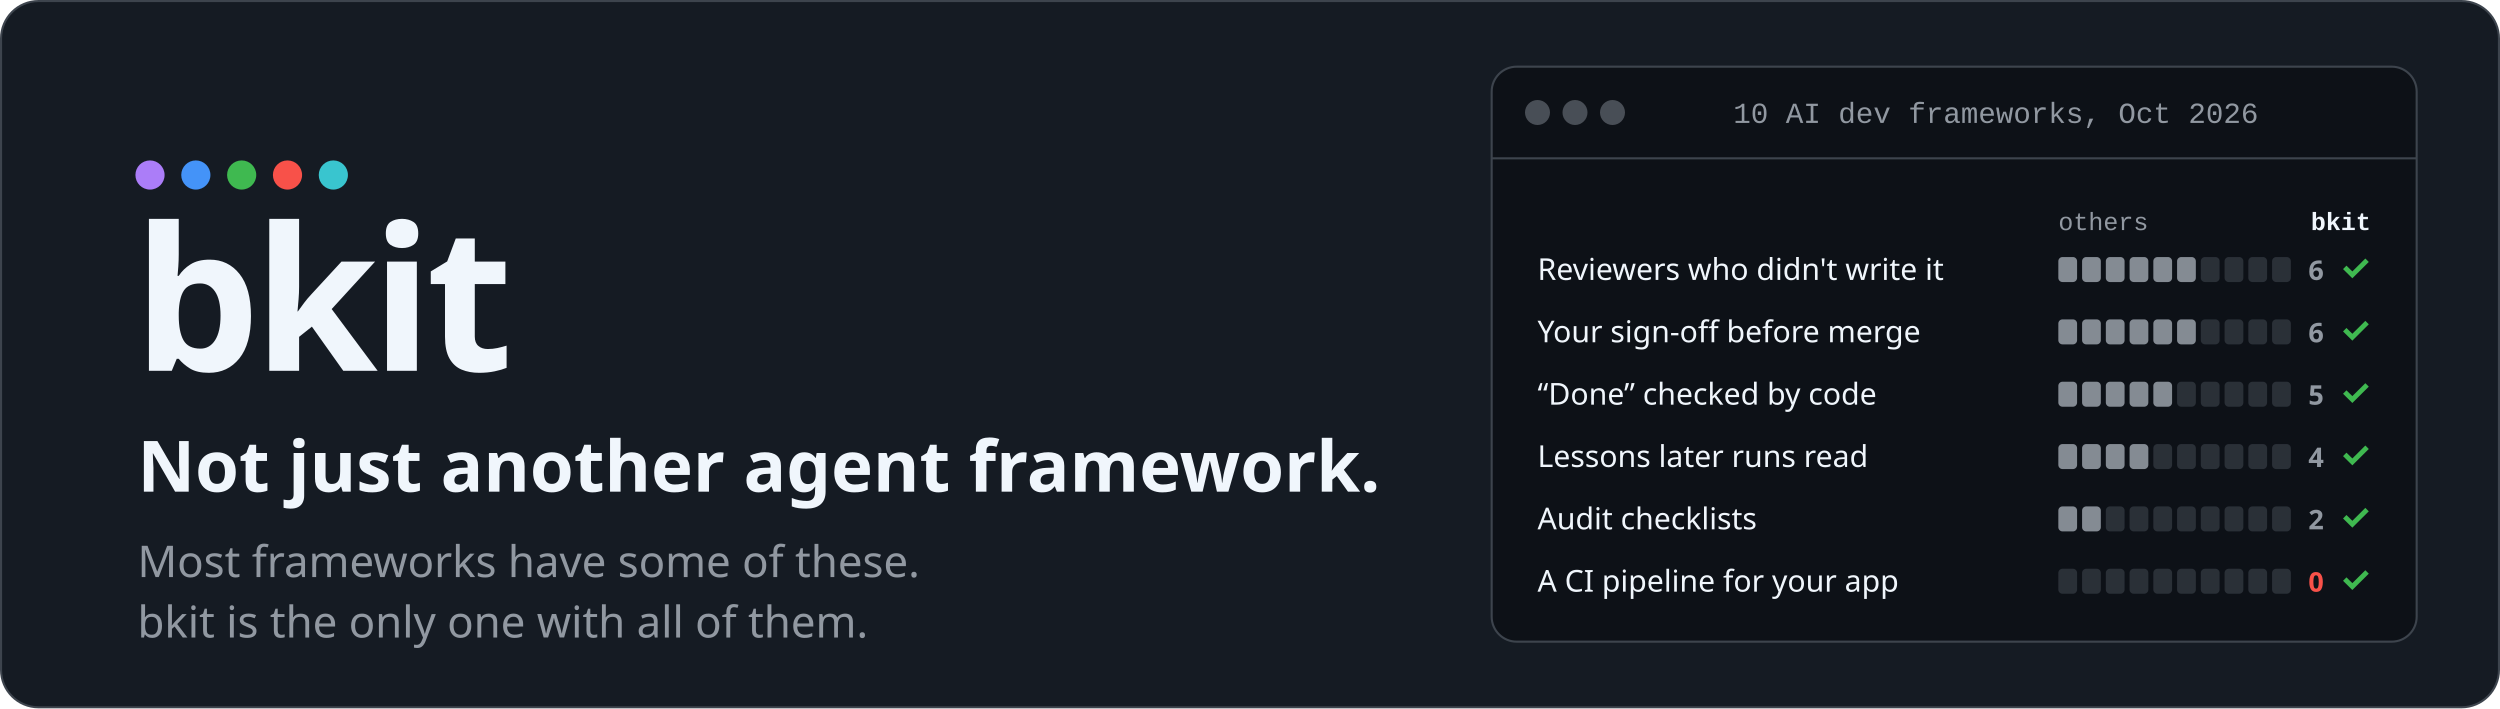
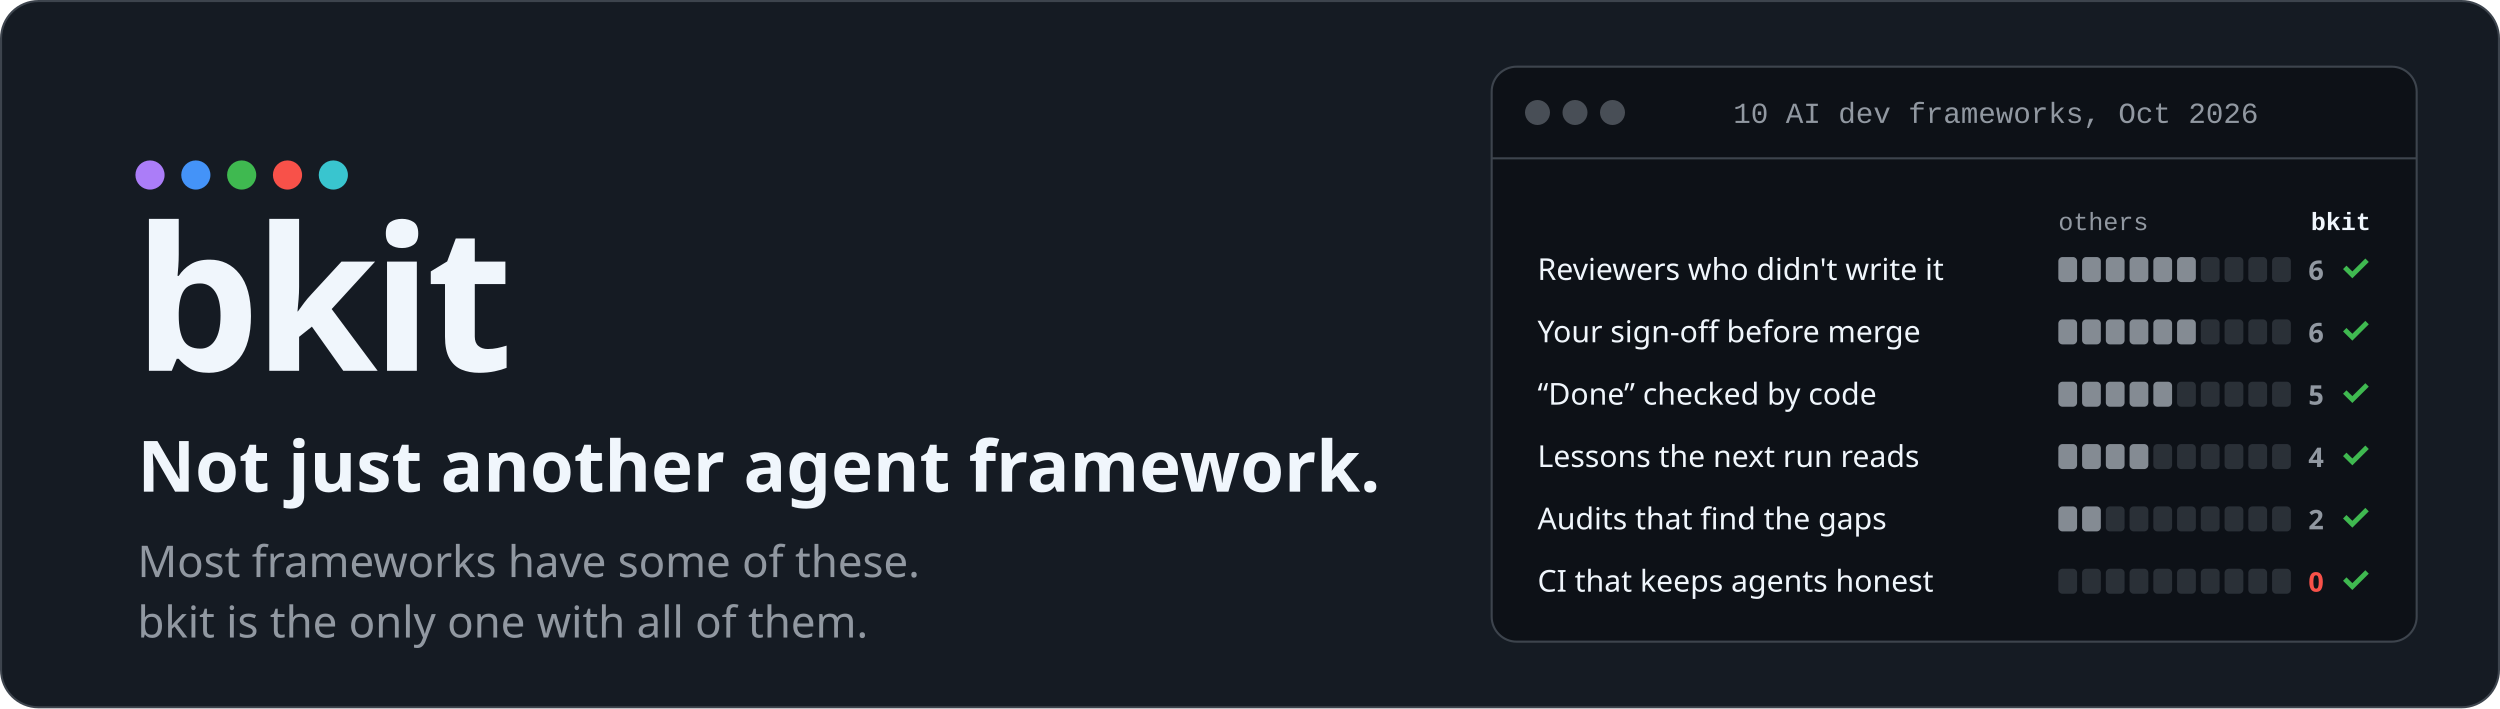
- <svg xmlns="http://www.w3.org/2000/svg" width="1200" height="340" viewBox="0 0 1200 340" role="img" aria-label="bkit — not just another agent framework. Most frameworks have some of these; bkit is the only one with all of them. Of 10 AI development frameworks compared in Oct 2026: Reviewers who didn't write it, 6 of 10; Your sign-off before merge, 6 of 10; “Done” checked by code, 5 of 10; Lessons later runs read, 4 of 10; Audit checklists, 2 of 10; A CI pipeline for your app, 0 of 10. bkit has every one.">
+ <svg xmlns="http://www.w3.org/2000/svg" width="1200" height="340" viewBox="0 0 1200 340" role="img" aria-label="bkit — not just another agent framework. Most frameworks have some of these; bkit is the only one with all of them. Of 10 AI development frameworks compared in Oct 2026: Reviewers who didn't write it, 6 of 10; Your sign-off before merge, 6 of 10; “Done” checked by code, 5 of 10; Lessons the next run reads, 4 of 10; Audits that find the gaps, 2 of 10; CI that keeps agents honest, 0 of 10. bkit has every one.">
  <rect x="0.5" y="0.5" width="1199" height="339" rx="18" fill="#151b23" stroke="#3d444d" />
  <circle cx="72" cy="84" r="7" fill="#ab7df8" />
  <circle cx="94" cy="84" r="7" fill="#4493f8" />
  <circle cx="116" cy="84" r="7" fill="#3fb950" />
  <circle cx="138" cy="84" r="7" fill="#f85149" />
  <circle cx="160" cy="84" r="7" fill="#39c5cf" />
  <text x="64" y="178" font-family="-apple-system, BlinkMacSystemFont, 'Segoe UI', 'Noto Sans', Helvetica, Arial, sans-serif" font-size="96" font-weight="800" fill="#f0f6fc" text-anchor="start" letter-spacing="-3">bkit</text>
  <text x="66" y="236" font-family="-apple-system, BlinkMacSystemFont, 'Segoe UI', 'Noto Sans', Helvetica, Arial, sans-serif" font-size="34" font-weight="700" fill="#f0f6fc" text-anchor="start">Not just another agent framework.</text>
  <text x="66" y="277" font-family="-apple-system, BlinkMacSystemFont, 'Segoe UI', 'Noto Sans', Helvetica, Arial, sans-serif" font-size="21" font-weight="400" fill="#9198a1" text-anchor="start">Most frameworks have some of these.</text>
  <text x="66" y="306" font-family="-apple-system, BlinkMacSystemFont, 'Segoe UI', 'Noto Sans', Helvetica, Arial, sans-serif" font-size="21" font-weight="400" fill="#9198a1" text-anchor="start">bkit is the only one with all of them.</text>
  <rect x="716" y="32" width="444" height="276" rx="12" fill="#0d1117" stroke="#3d444d" />
  <circle cx="738" cy="54" r="6" fill="#9198a1" opacity="0.45" />
  <circle cx="756" cy="54" r="6" fill="#9198a1" opacity="0.45" />
  <circle cx="774" cy="54" r="6" fill="#9198a1" opacity="0.45" />
  <text x="958" y="59" font-family="ui-monospace, SFMono-Regular, 'SF Mono', Menlo, Consolas, 'Liberation Mono', monospace" font-size="14" font-weight="400" fill="#9198a1" text-anchor="middle">10 AI dev frameworks, Oct 2026</text>
  <line x1="716" y1="76" x2="1160" y2="76" stroke="#3d444d" />
  <text x="988" y="110.44" font-family="ui-monospace, SFMono-Regular, 'SF Mono', Menlo, Consolas, 'Liberation Mono', monospace" font-size="12" font-weight="400" fill="#9198a1" text-anchor="start">others</text>
  <text x="1138" y="110.44" font-family="ui-monospace, SFMono-Regular, 'SF Mono', Menlo, Consolas, 'Liberation Mono', monospace" font-size="12" font-weight="700" fill="#f0f6fc" text-anchor="end">bkit</text>
  <text x="738" y="134.379" font-family="-apple-system, BlinkMacSystemFont, 'Segoe UI', 'Noto Sans', Helvetica, Arial, sans-serif" font-size="14.5" font-weight="400" fill="#f0f6fc" text-anchor="start">Reviewers who didn't write it</text>
  <rect x="988" y="123.379" width="9" height="12" rx="2" fill="#9198a1" opacity="0.9" />
  <rect x="999.4" y="123.379" width="9" height="12" rx="2" fill="#9198a1" opacity="0.9" />
  <rect x="1010.8" y="123.379" width="9" height="12" rx="2" fill="#9198a1" opacity="0.9" />
  <rect x="1022.2" y="123.379" width="9" height="12" rx="2" fill="#9198a1" opacity="0.9" />
  <rect x="1033.6" y="123.379" width="9" height="12" rx="2" fill="#9198a1" opacity="0.9" />
  <rect x="1045" y="123.379" width="9" height="12" rx="2" fill="#9198a1" opacity="0.9" />
  <rect x="1056.4" y="123.379" width="9" height="12" rx="2" fill="#3d444d" opacity="0.6" />
  <rect x="1067.8" y="123.379" width="9" height="12" rx="2" fill="#3d444d" opacity="0.6" />
  <rect x="1079.2" y="123.379" width="9" height="12" rx="2" fill="#3d444d" opacity="0.6" />
  <rect x="1090.6" y="123.379" width="9" height="12" rx="2" fill="#3d444d" opacity="0.6" />
  <text x="1108" y="134.379" font-family="-apple-system, BlinkMacSystemFont, 'Segoe UI', 'Noto Sans', Helvetica, Arial, sans-serif" font-size="13" font-weight="600" fill="#9198a1" text-anchor="start">6</text>
  <text x="1138" y="134.379" font-family="-apple-system, BlinkMacSystemFont, 'Segoe UI', 'Noto Sans', Helvetica, Arial, sans-serif" font-size="17" font-weight="700" fill="#3fb950" text-anchor="end">✓</text>
  <text x="738" y="164.303" font-family="-apple-system, BlinkMacSystemFont, 'Segoe UI', 'Noto Sans', Helvetica, Arial, sans-serif" font-size="14.5" font-weight="400" fill="#f0f6fc" text-anchor="start">Your sign-off before merge</text>
  <rect x="988" y="153.303" width="9" height="12" rx="2" fill="#9198a1" opacity="0.9" />
  <rect x="999.4" y="153.303" width="9" height="12" rx="2" fill="#9198a1" opacity="0.9" />
  <rect x="1010.8" y="153.303" width="9" height="12" rx="2" fill="#9198a1" opacity="0.9" />
  <rect x="1022.2" y="153.303" width="9" height="12" rx="2" fill="#9198a1" opacity="0.9" />
  <rect x="1033.6" y="153.303" width="9" height="12" rx="2" fill="#9198a1" opacity="0.9" />
  <rect x="1045" y="153.303" width="9" height="12" rx="2" fill="#9198a1" opacity="0.9" />
  <rect x="1056.4" y="153.303" width="9" height="12" rx="2" fill="#3d444d" opacity="0.6" />
  <rect x="1067.8" y="153.303" width="9" height="12" rx="2" fill="#3d444d" opacity="0.6" />
  <rect x="1079.2" y="153.303" width="9" height="12" rx="2" fill="#3d444d" opacity="0.6" />
  <rect x="1090.6" y="153.303" width="9" height="12" rx="2" fill="#3d444d" opacity="0.6" />
  <text x="1108" y="164.303" font-family="-apple-system, BlinkMacSystemFont, 'Segoe UI', 'Noto Sans', Helvetica, Arial, sans-serif" font-size="13" font-weight="600" fill="#9198a1" text-anchor="start">6</text>
  <text x="1138" y="164.303" font-family="-apple-system, BlinkMacSystemFont, 'Segoe UI', 'Noto Sans', Helvetica, Arial, sans-serif" font-size="17" font-weight="700" fill="#3fb950" text-anchor="end">✓</text>
  <text x="738" y="194.228" font-family="-apple-system, BlinkMacSystemFont, 'Segoe UI', 'Noto Sans', Helvetica, Arial, sans-serif" font-size="14.5" font-weight="400" fill="#f0f6fc" text-anchor="start">“Done” checked by code</text>
  <rect x="988" y="183.228" width="9" height="12" rx="2" fill="#9198a1" opacity="0.9" />
  <rect x="999.4" y="183.228" width="9" height="12" rx="2" fill="#9198a1" opacity="0.9" />
  <rect x="1010.8" y="183.228" width="9" height="12" rx="2" fill="#9198a1" opacity="0.9" />
  <rect x="1022.2" y="183.228" width="9" height="12" rx="2" fill="#9198a1" opacity="0.9" />
  <rect x="1033.6" y="183.228" width="9" height="12" rx="2" fill="#9198a1" opacity="0.9" />
  <rect x="1045" y="183.228" width="9" height="12" rx="2" fill="#3d444d" opacity="0.6" />
  <rect x="1056.4" y="183.228" width="9" height="12" rx="2" fill="#3d444d" opacity="0.6" />
  <rect x="1067.8" y="183.228" width="9" height="12" rx="2" fill="#3d444d" opacity="0.6" />
  <rect x="1079.2" y="183.228" width="9" height="12" rx="2" fill="#3d444d" opacity="0.6" />
  <rect x="1090.6" y="183.228" width="9" height="12" rx="2" fill="#3d444d" opacity="0.6" />
  <text x="1108" y="194.228" font-family="-apple-system, BlinkMacSystemFont, 'Segoe UI', 'Noto Sans', Helvetica, Arial, sans-serif" font-size="13" font-weight="600" fill="#9198a1" text-anchor="start">5</text>
  <text x="1138" y="194.228" font-family="-apple-system, BlinkMacSystemFont, 'Segoe UI', 'Noto Sans', Helvetica, Arial, sans-serif" font-size="17" font-weight="700" fill="#3fb950" text-anchor="end">✓</text>
-   <text x="738" y="224.152" font-family="-apple-system, BlinkMacSystemFont, 'Segoe UI', 'Noto Sans', Helvetica, Arial, sans-serif" font-size="14.5" font-weight="400" fill="#f0f6fc" text-anchor="start">Lessons later runs read</text>
+   <text x="738" y="224.152" font-family="-apple-system, BlinkMacSystemFont, 'Segoe UI', 'Noto Sans', Helvetica, Arial, sans-serif" font-size="14.5" font-weight="400" fill="#f0f6fc" text-anchor="start">Lessons the next run reads</text>
  <rect x="988" y="213.152" width="9" height="12" rx="2" fill="#9198a1" opacity="0.9" />
  <rect x="999.4" y="213.152" width="9" height="12" rx="2" fill="#9198a1" opacity="0.9" />
  <rect x="1010.8" y="213.152" width="9" height="12" rx="2" fill="#9198a1" opacity="0.9" />
  <rect x="1022.2" y="213.152" width="9" height="12" rx="2" fill="#9198a1" opacity="0.9" />
  <rect x="1033.6" y="213.152" width="9" height="12" rx="2" fill="#3d444d" opacity="0.6" />
  <rect x="1045" y="213.152" width="9" height="12" rx="2" fill="#3d444d" opacity="0.6" />
  <rect x="1056.4" y="213.152" width="9" height="12" rx="2" fill="#3d444d" opacity="0.6" />
  <rect x="1067.8" y="213.152" width="9" height="12" rx="2" fill="#3d444d" opacity="0.6" />
  <rect x="1079.2" y="213.152" width="9" height="12" rx="2" fill="#3d444d" opacity="0.6" />
  <rect x="1090.6" y="213.152" width="9" height="12" rx="2" fill="#3d444d" opacity="0.6" />
  <text x="1108" y="224.152" font-family="-apple-system, BlinkMacSystemFont, 'Segoe UI', 'Noto Sans', Helvetica, Arial, sans-serif" font-size="13" font-weight="600" fill="#9198a1" text-anchor="start">4</text>
  <text x="1138" y="224.152" font-family="-apple-system, BlinkMacSystemFont, 'Segoe UI', 'Noto Sans', Helvetica, Arial, sans-serif" font-size="17" font-weight="700" fill="#3fb950" text-anchor="end">✓</text>
-   <text x="738" y="254.076" font-family="-apple-system, BlinkMacSystemFont, 'Segoe UI', 'Noto Sans', Helvetica, Arial, sans-serif" font-size="14.5" font-weight="400" fill="#f0f6fc" text-anchor="start">Audit checklists</text>
+   <text x="738" y="254.076" font-family="-apple-system, BlinkMacSystemFont, 'Segoe UI', 'Noto Sans', Helvetica, Arial, sans-serif" font-size="14.5" font-weight="400" fill="#f0f6fc" text-anchor="start">Audits that find the gaps</text>
  <rect x="988" y="243.076" width="9" height="12" rx="2" fill="#9198a1" opacity="0.9" />
  <rect x="999.4" y="243.076" width="9" height="12" rx="2" fill="#9198a1" opacity="0.9" />
  <rect x="1010.8" y="243.076" width="9" height="12" rx="2" fill="#3d444d" opacity="0.6" />
  <rect x="1022.2" y="243.076" width="9" height="12" rx="2" fill="#3d444d" opacity="0.6" />
  <rect x="1033.6" y="243.076" width="9" height="12" rx="2" fill="#3d444d" opacity="0.6" />
  <rect x="1045" y="243.076" width="9" height="12" rx="2" fill="#3d444d" opacity="0.6" />
  <rect x="1056.4" y="243.076" width="9" height="12" rx="2" fill="#3d444d" opacity="0.6" />
  <rect x="1067.8" y="243.076" width="9" height="12" rx="2" fill="#3d444d" opacity="0.6" />
  <rect x="1079.2" y="243.076" width="9" height="12" rx="2" fill="#3d444d" opacity="0.6" />
  <rect x="1090.6" y="243.076" width="9" height="12" rx="2" fill="#3d444d" opacity="0.6" />
  <text x="1108" y="254.076" font-family="-apple-system, BlinkMacSystemFont, 'Segoe UI', 'Noto Sans', Helvetica, Arial, sans-serif" font-size="13" font-weight="600" fill="#9198a1" text-anchor="start">2</text>
  <text x="1138" y="254.076" font-family="-apple-system, BlinkMacSystemFont, 'Segoe UI', 'Noto Sans', Helvetica, Arial, sans-serif" font-size="17" font-weight="700" fill="#3fb950" text-anchor="end">✓</text>
-   <text x="738" y="284" font-family="-apple-system, BlinkMacSystemFont, 'Segoe UI', 'Noto Sans', Helvetica, Arial, sans-serif" font-size="14.5" font-weight="400" fill="#f0f6fc" text-anchor="start">A CI pipeline for your app</text>
+   <text x="738" y="284" font-family="-apple-system, BlinkMacSystemFont, 'Segoe UI', 'Noto Sans', Helvetica, Arial, sans-serif" font-size="14.5" font-weight="400" fill="#f0f6fc" text-anchor="start">CI that keeps agents honest</text>
  <rect x="988" y="273" width="9" height="12" rx="2" fill="#3d444d" opacity="0.6" />
  <rect x="999.4" y="273" width="9" height="12" rx="2" fill="#3d444d" opacity="0.6" />
  <rect x="1010.8" y="273" width="9" height="12" rx="2" fill="#3d444d" opacity="0.6" />
  <rect x="1022.2" y="273" width="9" height="12" rx="2" fill="#3d444d" opacity="0.6" />
  <rect x="1033.6" y="273" width="9" height="12" rx="2" fill="#3d444d" opacity="0.6" />
  <rect x="1045" y="273" width="9" height="12" rx="2" fill="#3d444d" opacity="0.6" />
  <rect x="1056.4" y="273" width="9" height="12" rx="2" fill="#3d444d" opacity="0.6" />
  <rect x="1067.8" y="273" width="9" height="12" rx="2" fill="#3d444d" opacity="0.6" />
  <rect x="1079.2" y="273" width="9" height="12" rx="2" fill="#3d444d" opacity="0.6" />
  <rect x="1090.6" y="273" width="9" height="12" rx="2" fill="#3d444d" opacity="0.6" />
  <text x="1108" y="284" font-family="-apple-system, BlinkMacSystemFont, 'Segoe UI', 'Noto Sans', Helvetica, Arial, sans-serif" font-size="13" font-weight="600" fill="#f85149" text-anchor="start">0</text>
  <text x="1138" y="284" font-family="-apple-system, BlinkMacSystemFont, 'Segoe UI', 'Noto Sans', Helvetica, Arial, sans-serif" font-size="17" font-weight="700" fill="#3fb950" text-anchor="end">✓</text>
</svg>
